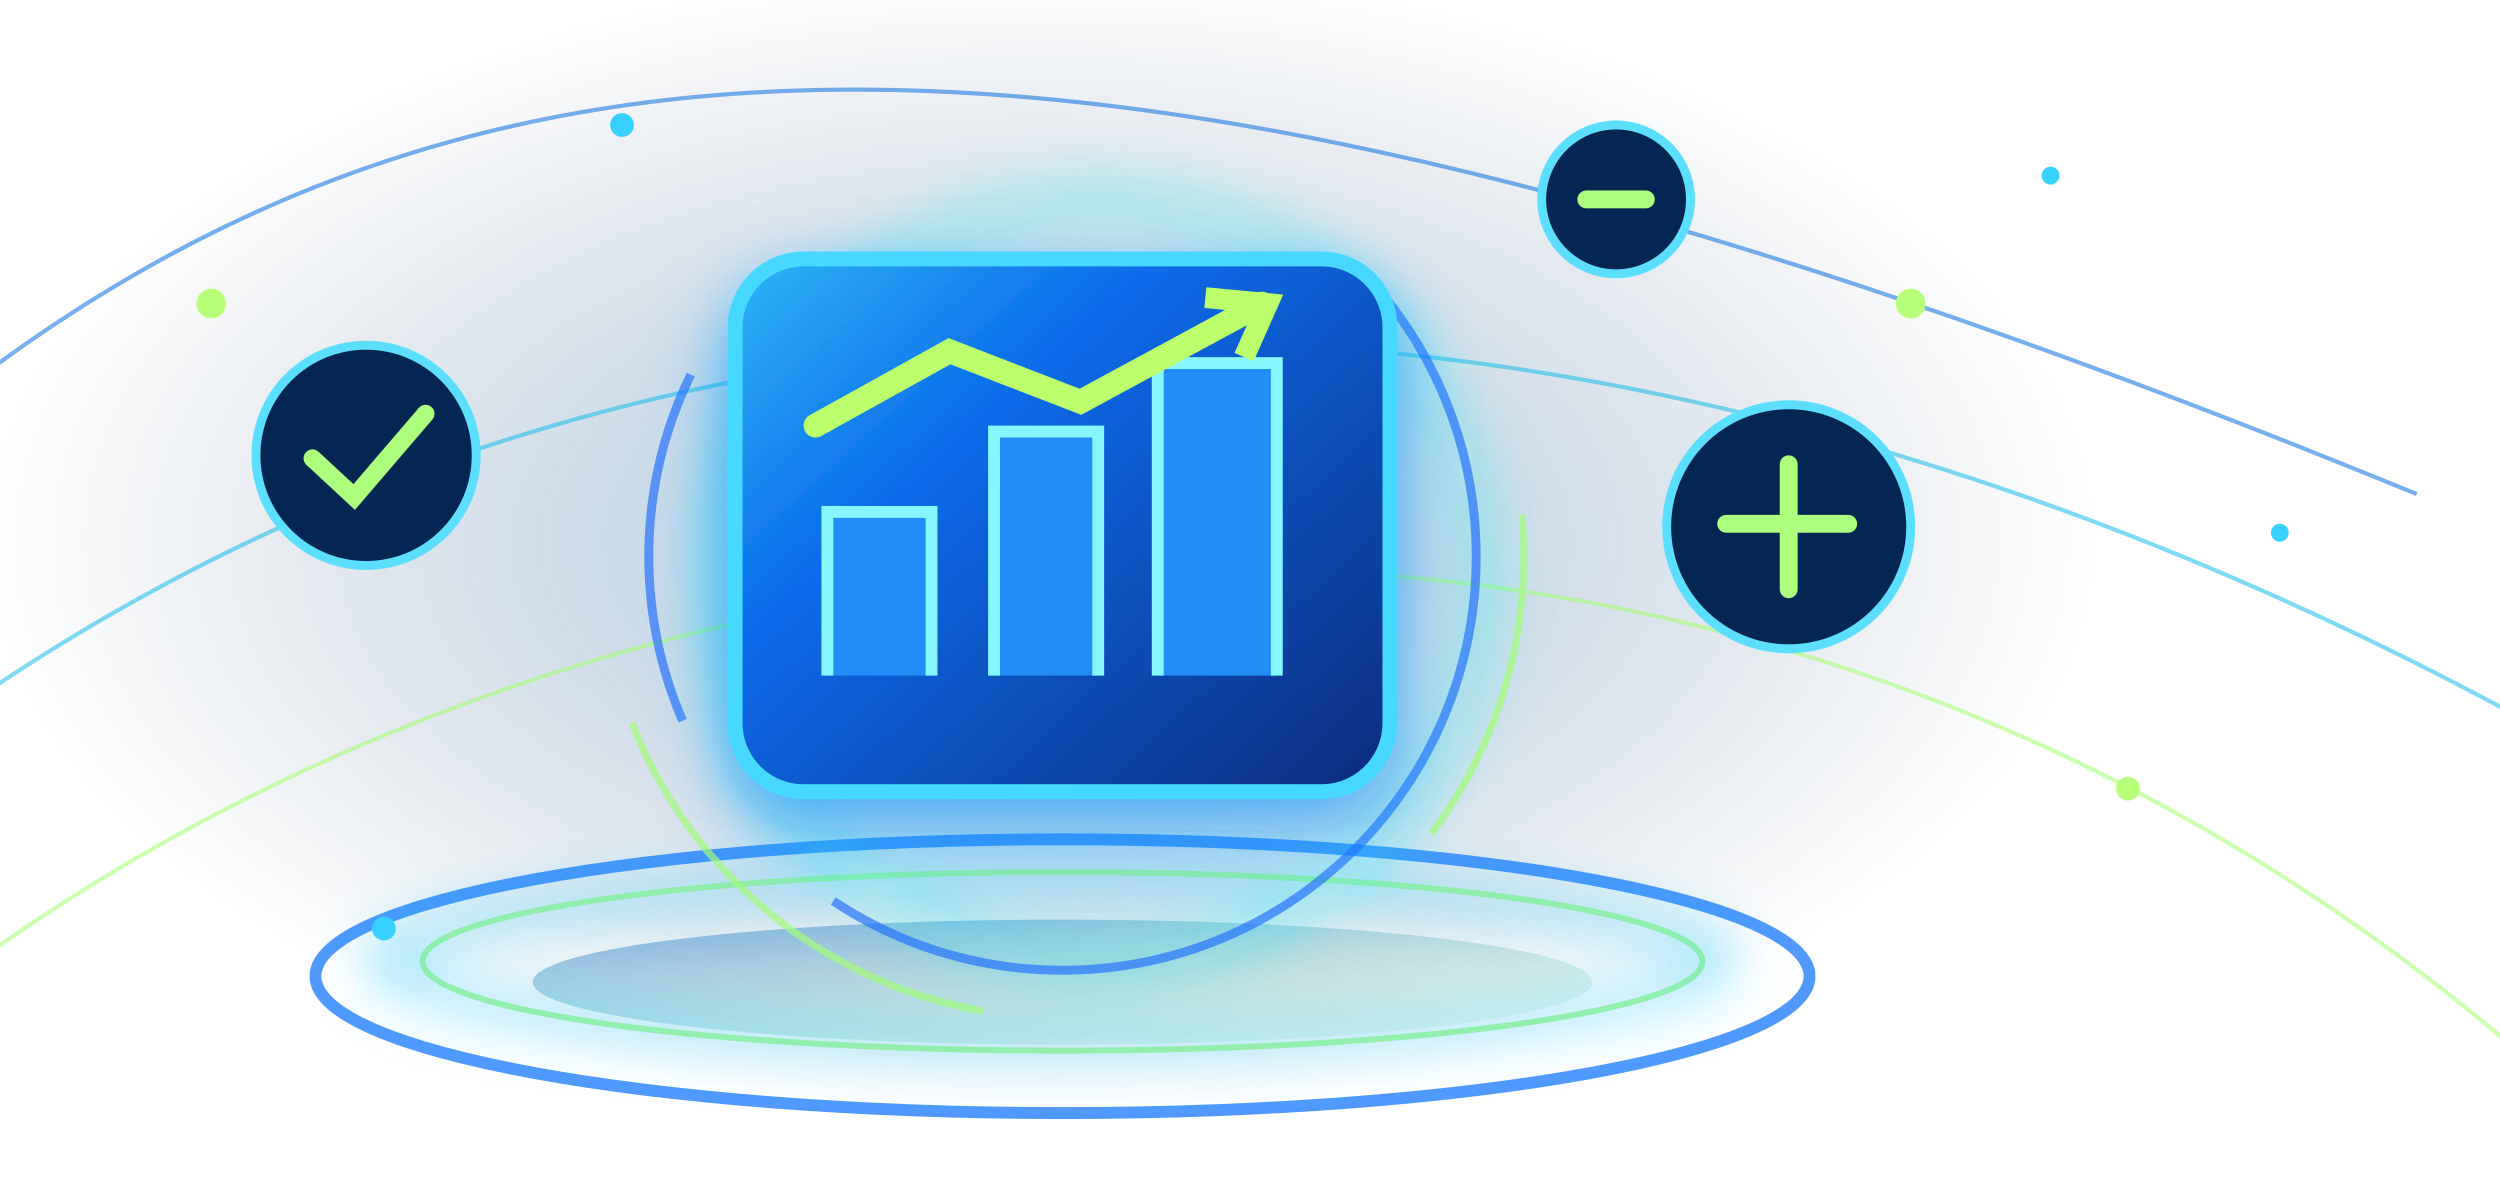
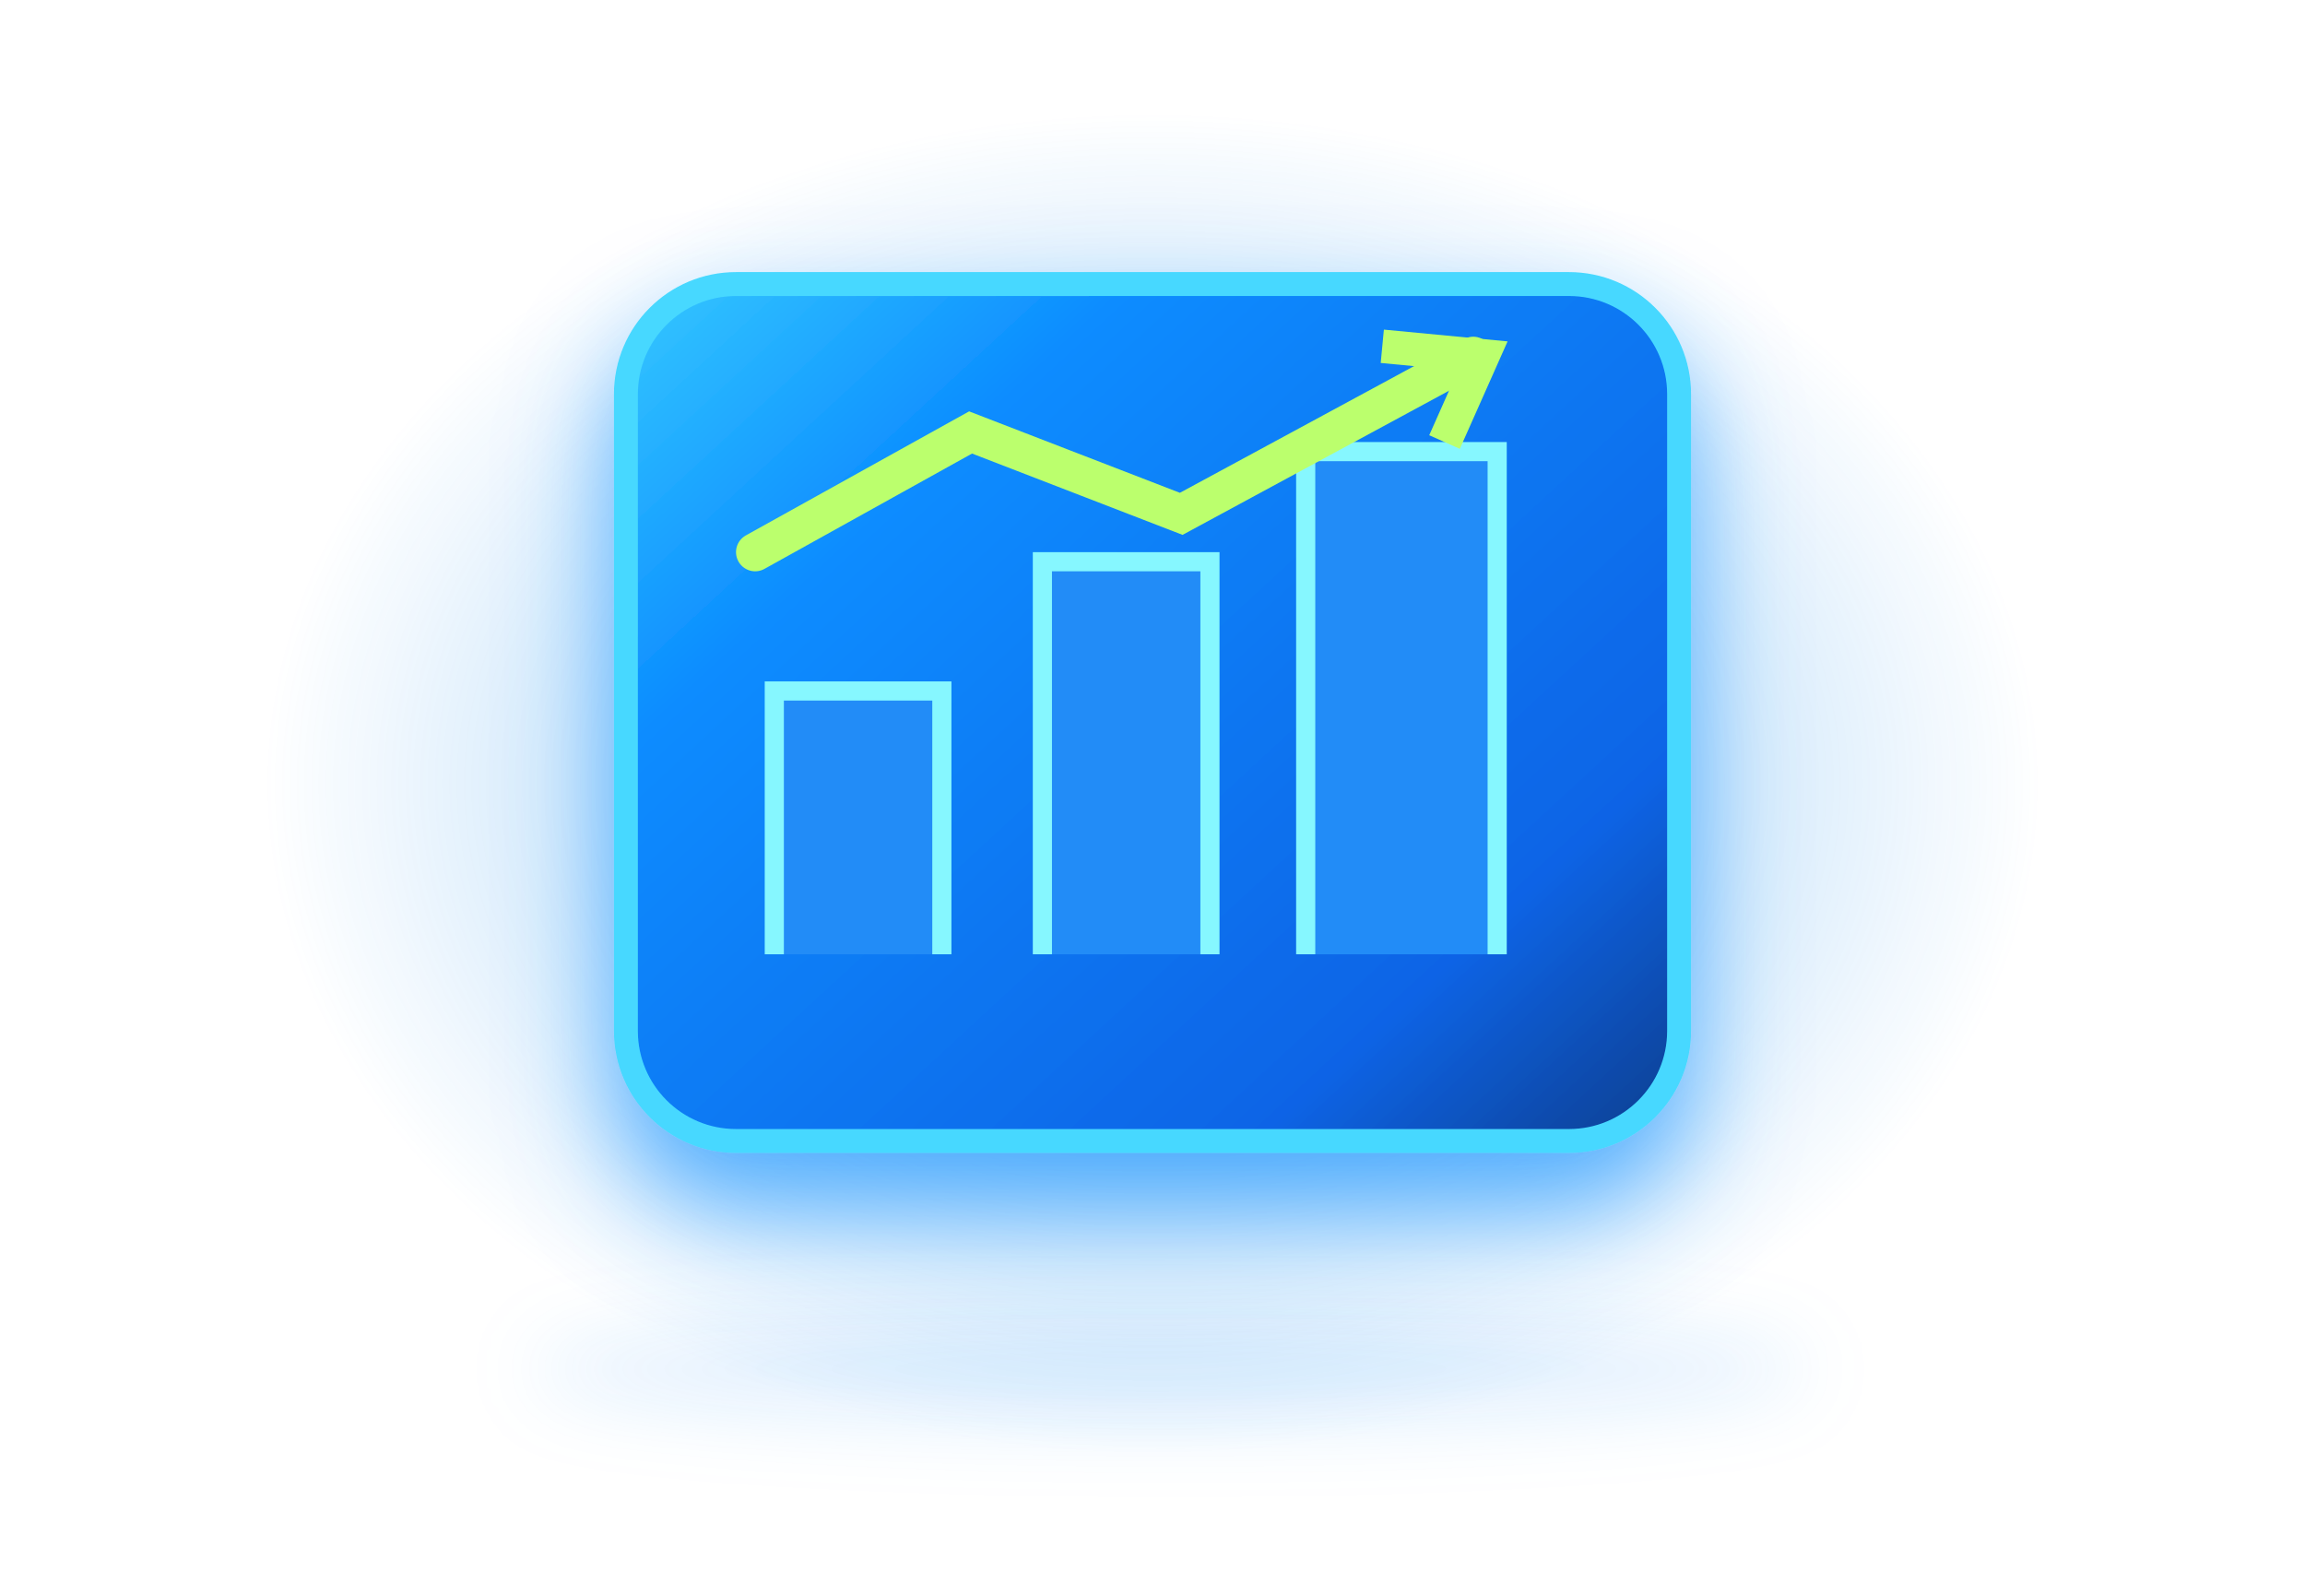
- <svg xmlns="http://www.w3.org/2000/svg" viewBox="0 0 840 400" fill="none" aria-hidden="true">
+ <svg xmlns="http://www.w3.org/2000/svg" viewBox="0 0 650 450" role="img" aria-label="statistics icon">
  <defs>
-     <radialGradient id="haze">
-       <stop stop-color="#0878c8" stop-opacity=".35" />
-       <stop offset="1" stop-color="#07204d" stop-opacity="0" />
+     <linearGradient id="shield" x1="-125" y1="-115" x2="110" y2="140" gradientUnits="userSpaceOnUse">
+       <stop stop-color="#46dfff" />
+       <stop offset=".28" stop-color="#0b8cff" />
+       <stop offset=".71" stop-color="#0864e6" />
+       <stop offset="1" stop-color="#0a2351" />
+     </linearGradient>
+     <radialGradient id="aura">
+       <stop stop-color="#0978ed" stop-opacity=".65" />
+       <stop offset=".52" stop-color="#0a85e8" stop-opacity=".23" />
+       <stop offset="1" stop-color="#0b86ed" stop-opacity="0" />
    </radialGradient>
-     <linearGradient id="shield" x1="-125" y1="-115" x2="110" y2="140" gradientUnits="userSpaceOnUse">
-       <stop stop-color="#3ccafa" />
-       <stop offset=".35" stop-color="#086bea" />
-       <stop offset=".85" stop-color="#072e83" />
-       <stop offset="1" stop-color="#051b41" />
-     </linearGradient>
-     <linearGradient id="floor" x1="0" y1="0" x2="1" y2="1">
-       <stop stop-color="#055bcc" stop-opacity=".45" />
-       <stop offset="1" stop-color="#66e57b" stop-opacity=".05" />
-     </linearGradient>
-     <filter id="halo" x="-100%" y="-100%" width="300%" height="300%">
-       <feGaussianBlur stdDeviation="9" />
+     <filter id="glow" x="-80%" y="-80%" width="260%" height="260%">
+       <feGaussianBlur stdDeviation="11" />
    </filter>
    <filter id="shadow" x="-80%" y="-80%" width="260%" height="260%">
-       <feDropShadow dx="0" dy="10" stdDeviation="12" flood-color="#0799fa" flood-opacity=".75" />
+       <feDropShadow dx="0" dy="12" stdDeviation="11" flood-color="#0088ff" flood-opacity=".63" />
    </filter>
  </defs>
-   <ellipse cx="350" cy="182" rx="354" ry="194" fill="url(#haze)" />
-   <g opacity=".55" stroke-width="1.4">
-     <path d="M-30 145 C160 -12 380 -11 812 166" stroke="#086fe1" />
-     <path d="M-60 274 C177 78 507 59 841 238" stroke="#16bceb" />
-     <path d="M-41 349 C170 172 570 99 865 370" stroke="#a3ff70" />
-   </g>
-   <ellipse cx="357" cy="328" rx="251" ry="46" stroke="#1677ff" stroke-width="4" opacity=".75" />
-   <ellipse cx="357" cy="323" rx="215" ry="30" stroke="#a0f984" stroke-width="2" opacity=".8" />
-   <ellipse cx="357" cy="330" rx="178" ry="21" fill="url(#floor)" />
-   <g filter="url(#halo)" opacity=".5">
-     <ellipse cx="353" cy="323" rx="225" ry="27" stroke="#05bfff" stroke-width="8" />
-     <circle cx="370" cy="195" r="128" stroke="#0af0f0" stroke-width="8" />
-   </g>
-   <circle cx="357" cy="187" r="139" stroke="#226efd" stroke-width="3" opacity=".67" stroke-dasharray="300 80 120 280" />
-   <circle cx="357" cy="187" r="155" stroke="#a2fc79" stroke-width="2.4" opacity=".7" stroke-dasharray="100 170 160 530" />
-   <g transform="translate(357 181)" filter="url(#shadow)">
+   <ellipse cx="325" cy="221" rx="252" ry="189" fill="url(#aura)" />
+   <ellipse cx="330" cy="386" rx="180" ry="14" fill="#0786f8" opacity=".14" filter="url(#glow)" />
+   <g transform="translate(325 207) scale(1.35)" filter="url(#shadow)">
    <rect x="-110" y="-94" width="220" height="179" rx="23" fill="url(#shield)" stroke="#47d8ff" stroke-width="5" />
    <path d="M-79 46 V-9 H-44 V46 M-23 46 V-36 H12 V46 M32 46 V-59 H72 V46" fill="#238cf7" stroke="#86f7ff" stroke-width="4" />
    <path d="M-83 -38 L-38 -63 L6 -46 L67 -79" stroke="#bbff6d" stroke-width="8" fill="none" stroke-linecap="round" />
    <path d="M48 -81 L69 -79 L61 -61" stroke="#bbff6d" stroke-width="7" fill="none" />
  </g>
-   <g stroke="#5cdfff" fill="#032653" stroke-width="3">
-     <circle cx="123" cy="153" r="37" />
-     <circle cx="601" cy="177" r="41" />
-     <circle cx="543" cy="67" r="25" />
-   </g>
-   <g fill="none" stroke="#adff7e" stroke-width="6" stroke-linecap="round">
-     <path d="M105 154 L119 167 L143 139" />
-     <path d="M580 176 H621 M601 156 V198" />
-     <path d="M533 67 H553" />
-   </g>
-   <g fill="#b8ff79">
-     <circle cx="71" cy="102" r="5" />
-     <circle cx="642" cy="102" r="5" />
-     <circle cx="715" cy="265" r="4" />
-   </g>
-   <g fill="#38d1ff">
-     <circle cx="209" cy="42" r="4" />
-     <circle cx="689" cy="59" r="3" />
-     <circle cx="129" cy="312" r="4" />
-     <circle cx="766" cy="179" r="3" />
-   </g>
</svg>
